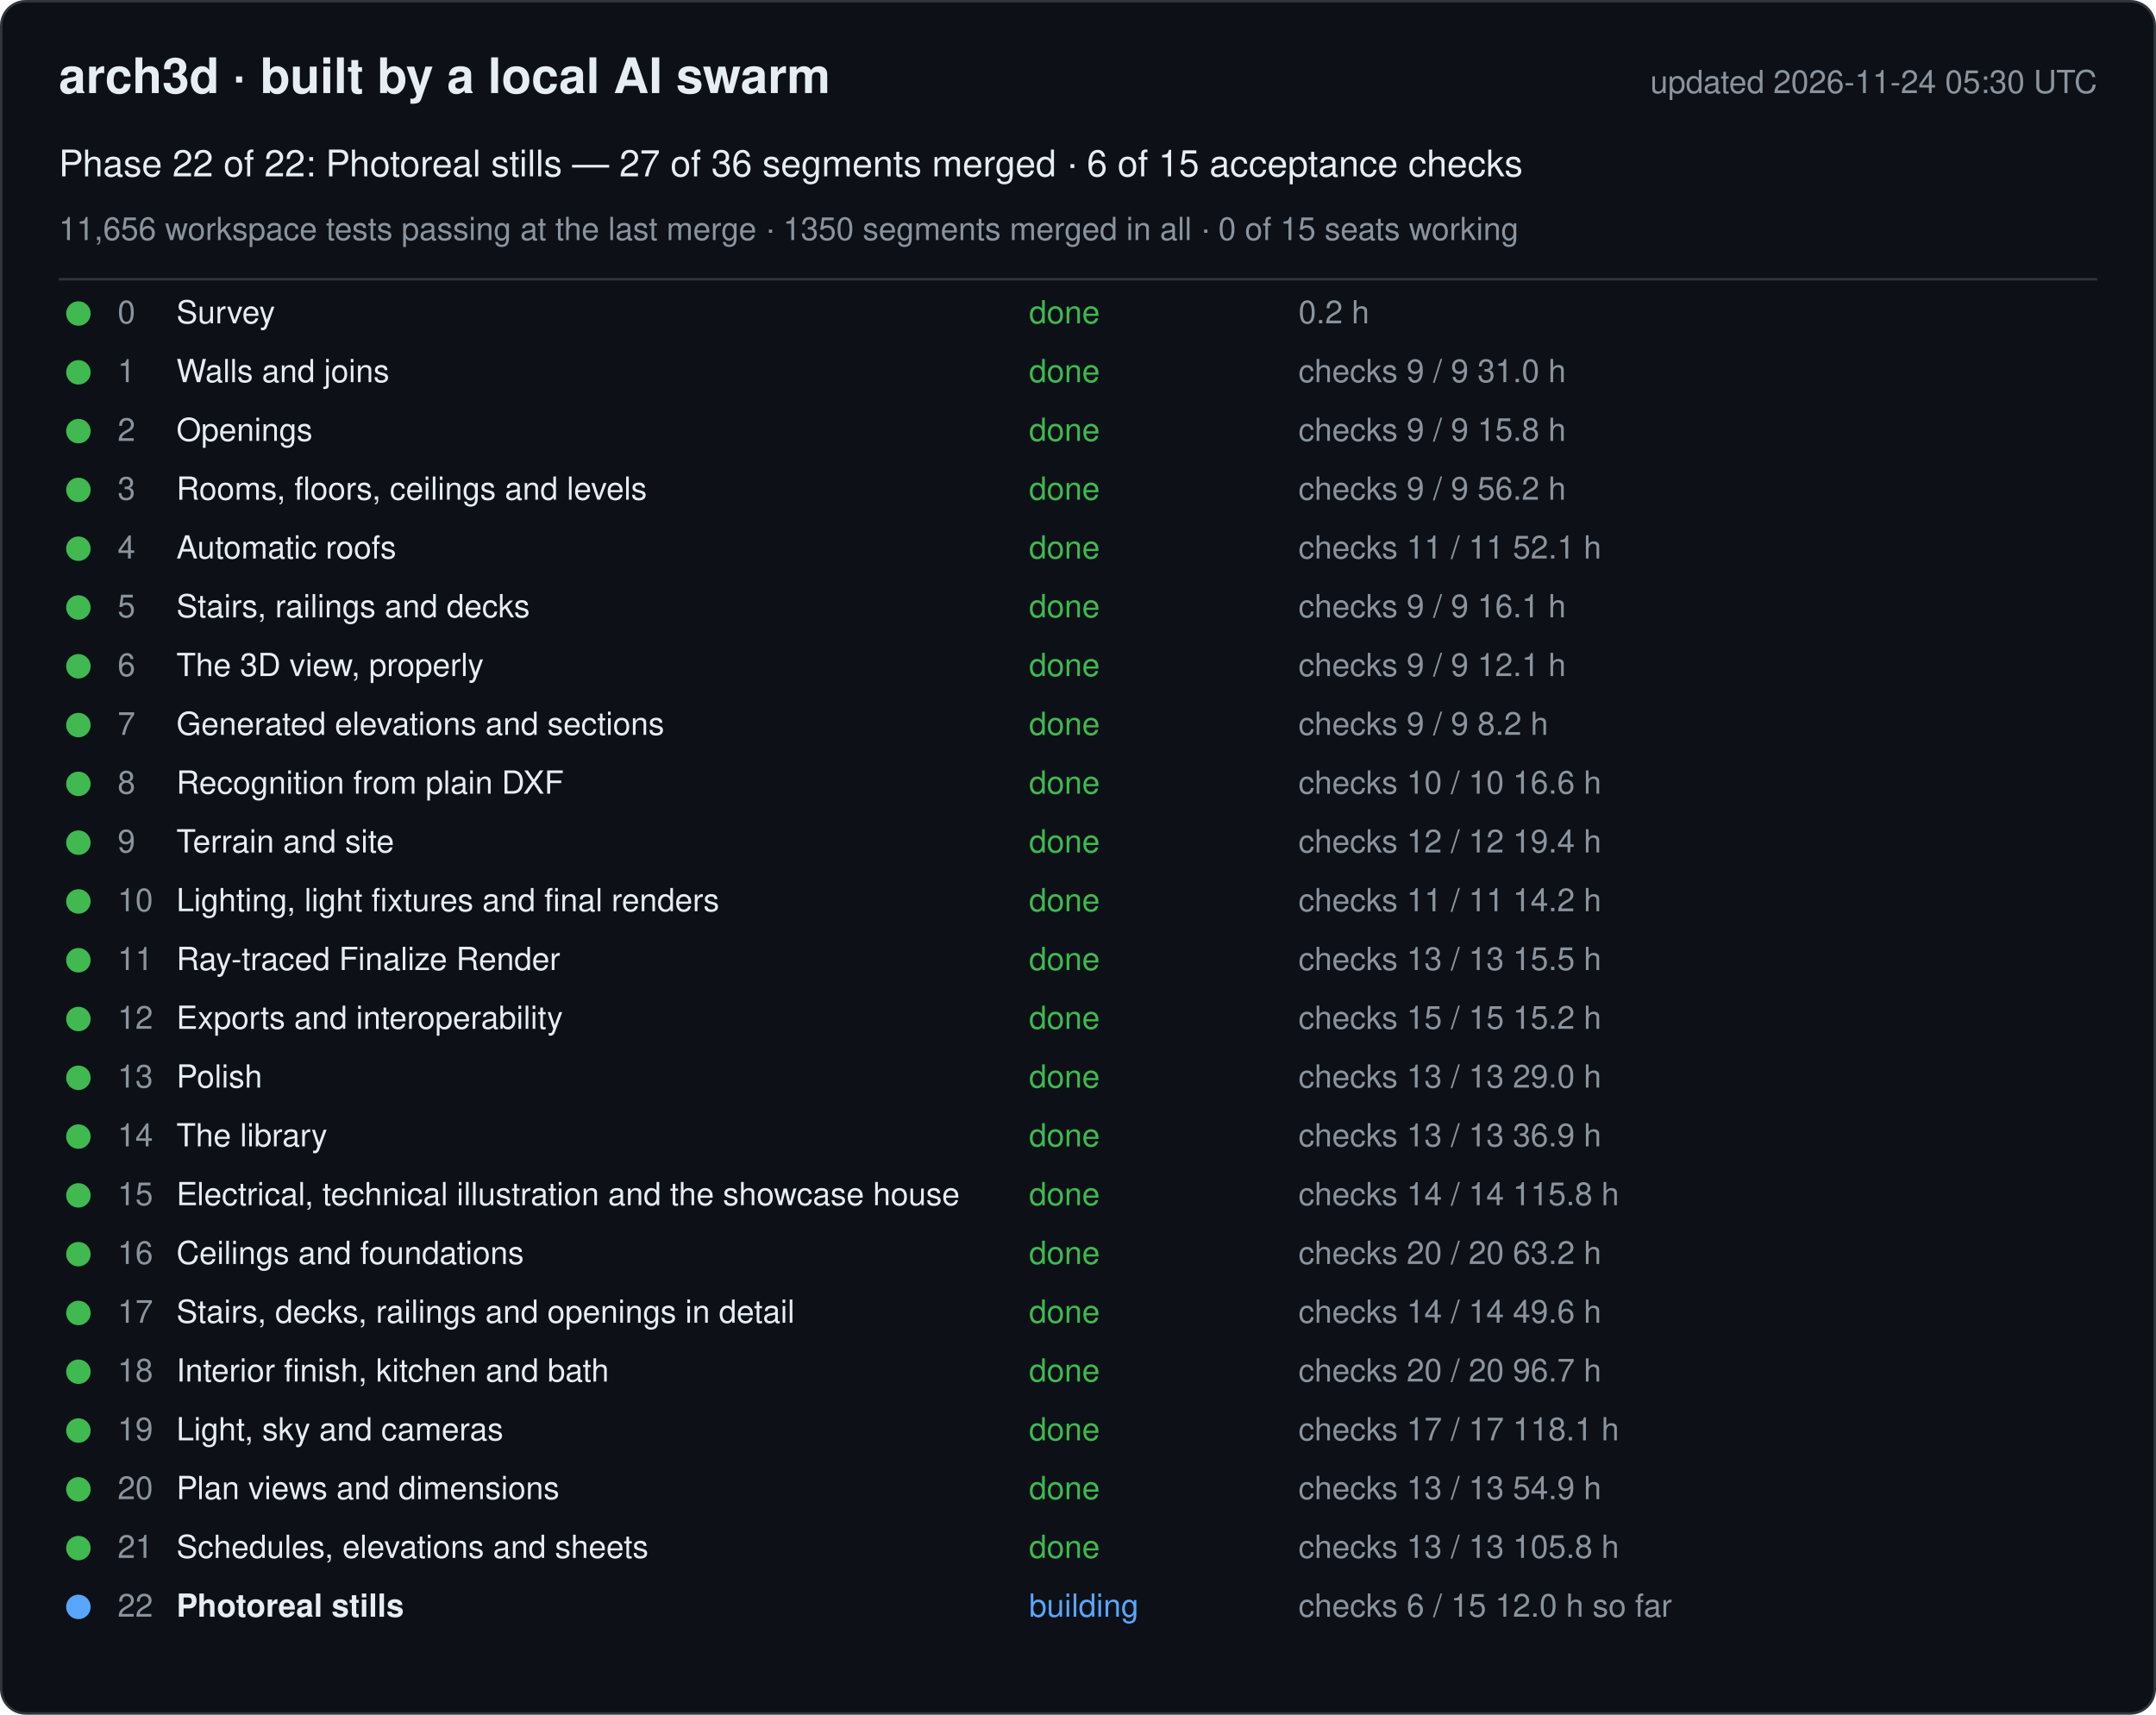
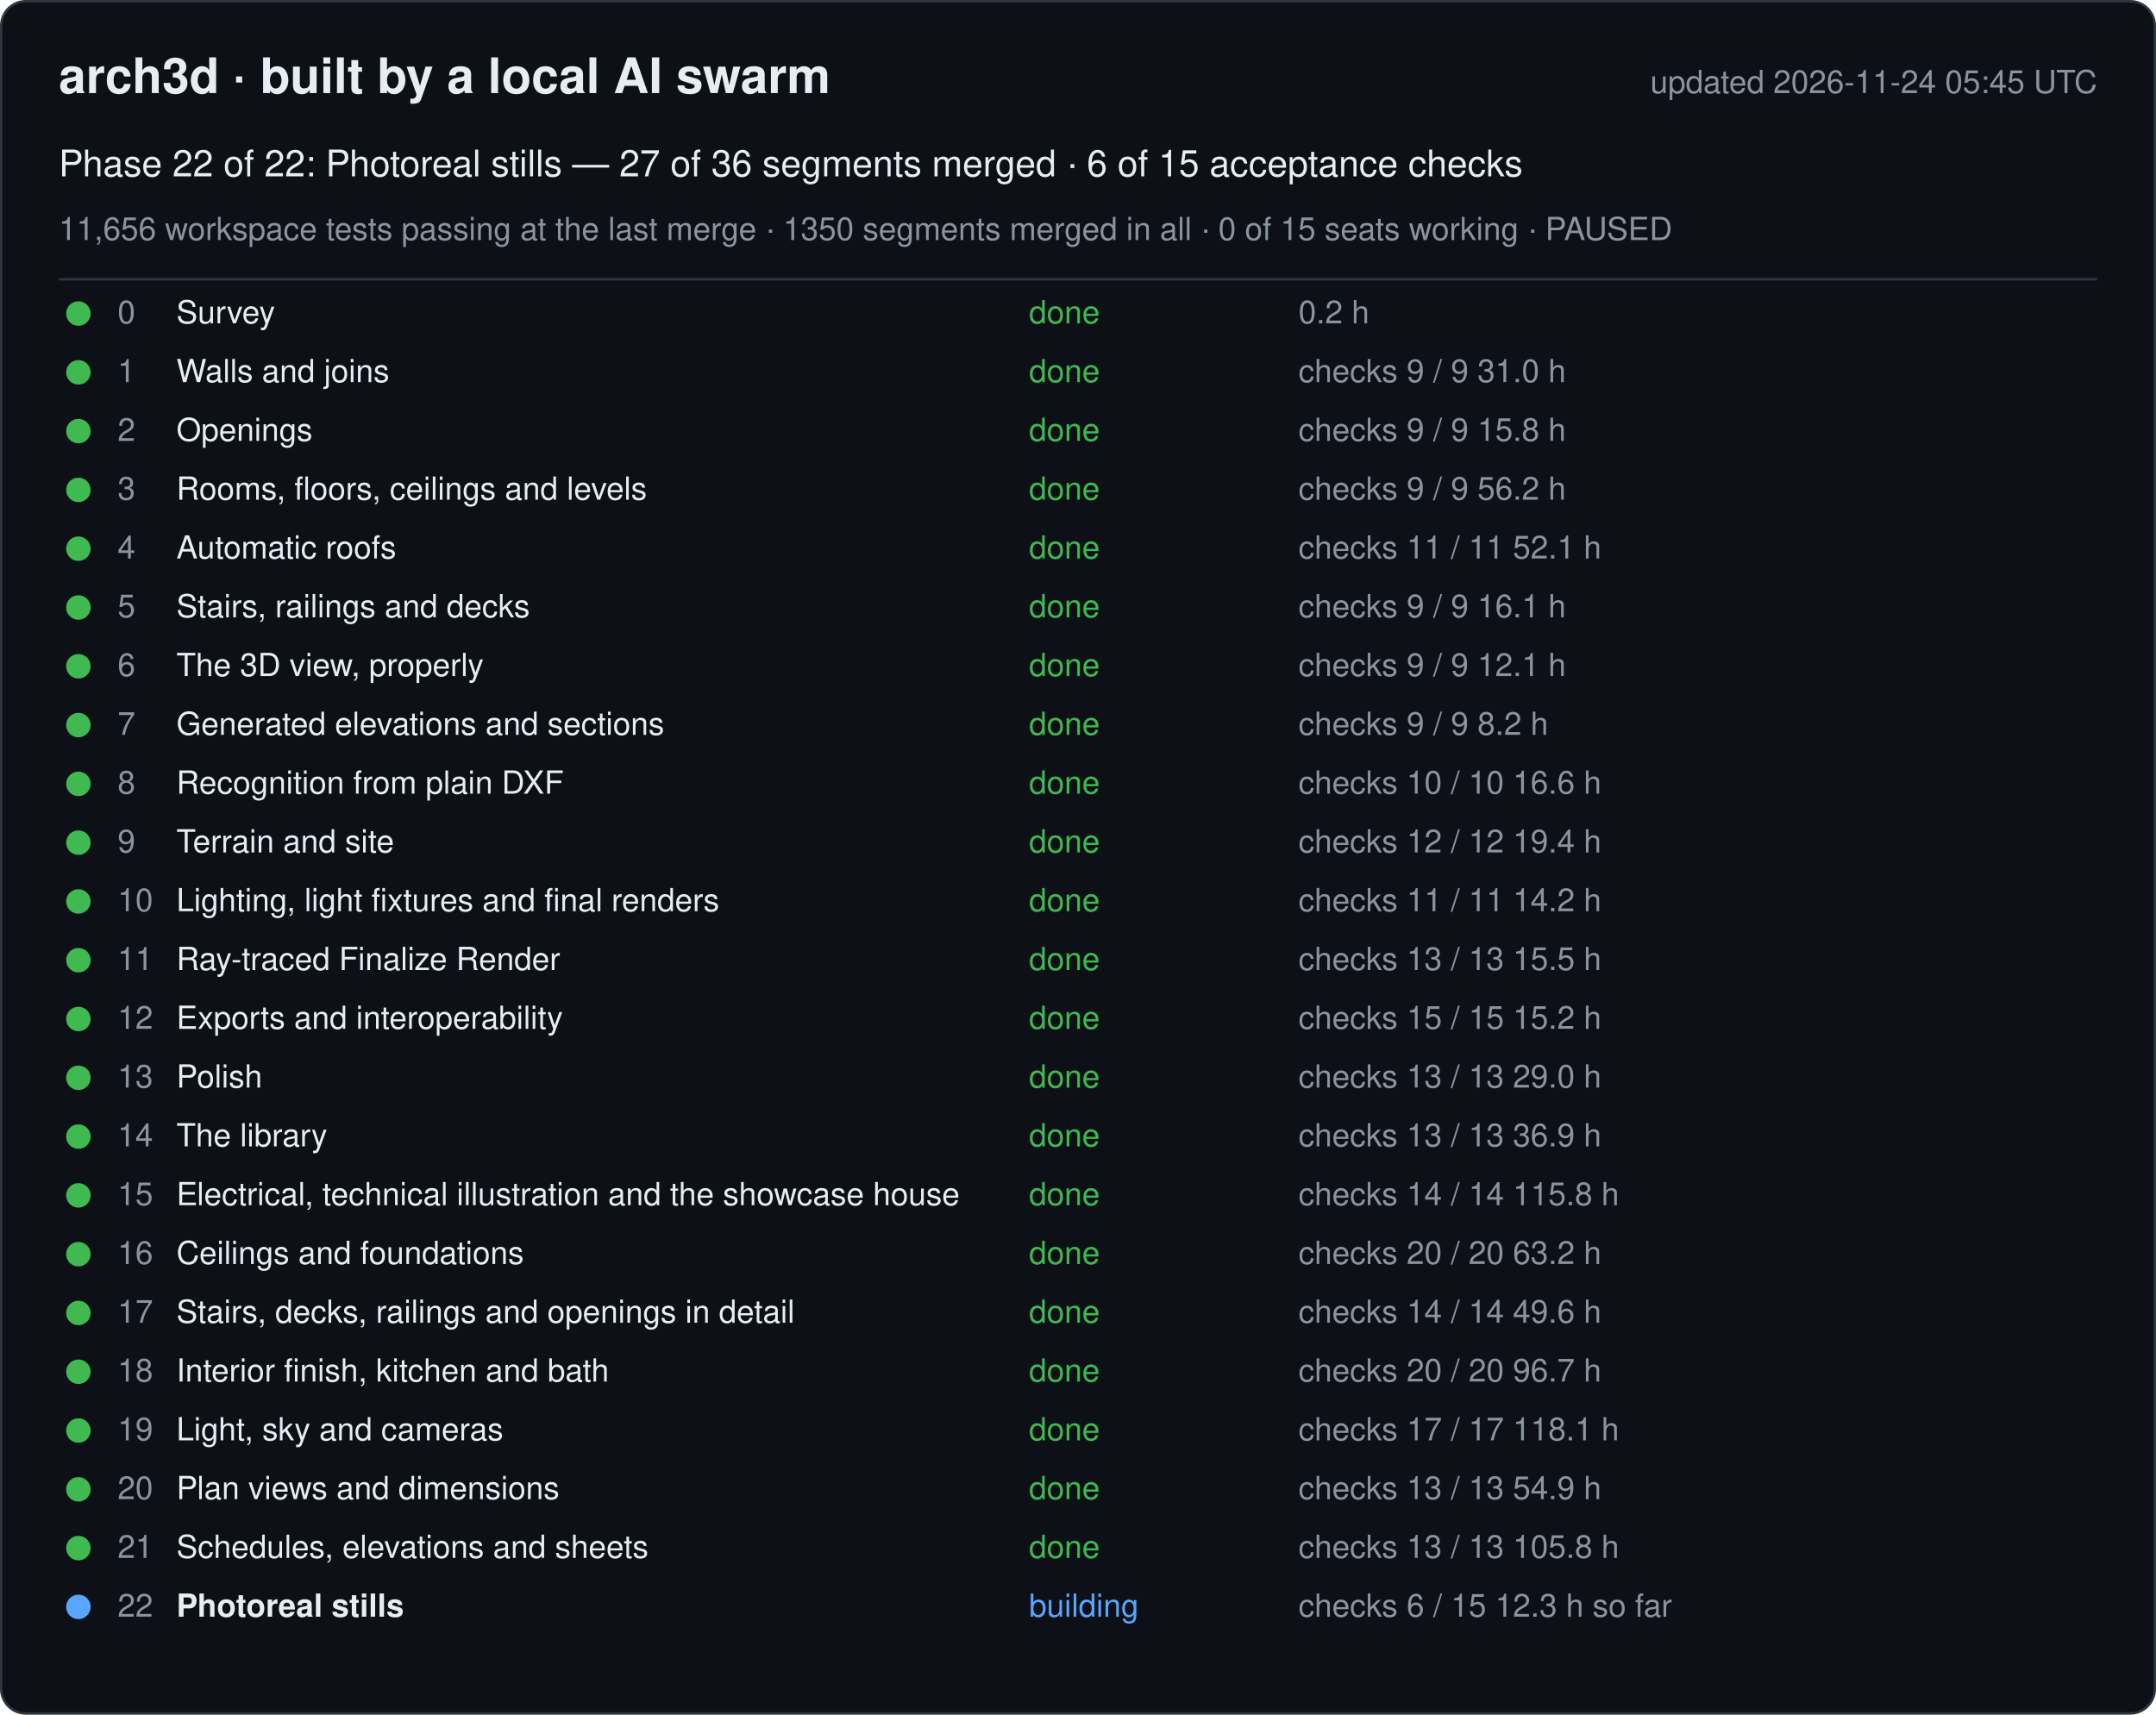
<svg xmlns="http://www.w3.org/2000/svg" width="880" height="700" viewBox="0 0 880 700" font-family="-apple-system, Segoe UI, Helvetica, Arial, sans-serif">
  <rect x="0.5" y="0.5" width="879" height="699" rx="10" fill="#0d1117" stroke="#30363d" />
  <text x="24" y="38" font-size="20" font-weight="600" fill="#e6edf3">arch3d · built by a local AI swarm</text>
-   <text x="856" y="38" font-size="13" fill="#8b949e" text-anchor="end">updated 2026-11-24 05:30 UTC</text>
+   <text x="856" y="38" font-size="13" fill="#8b949e" text-anchor="end">updated 2026-11-24 05:45 UTC</text>
  <text x="24" y="72" font-size="15" fill="#e6edf3">Phase 22 of 22: Photoreal stills — 27 of 36 segments merged · 6 of 15 acceptance checks</text>
-   <text x="24" y="98" font-size="13" fill="#8b949e">11,656 workspace tests passing at the last merge · 1350 segments merged in all · 0 of 15 seats working</text>
+   <text x="24" y="98" font-size="13" fill="#8b949e">11,656 workspace tests passing at the last merge · 1350 segments merged in all · 0 of 15 seats working · PAUSED</text>
  <line x1="24" y1="114" x2="856" y2="114" stroke="#30363d" />
  <g data-phase="0">
    <circle cx="32" cy="128" r="5" fill="#3fb950" />
    <text x="48" y="132" font-size="13" fill="#8b949e">0</text>
    <text x="72" y="132" font-size="13" fill="#e6edf3">Survey</text>
    <text x="420" y="132" font-size="13" fill="#3fb950">done</text>
    <text x="530" y="132" font-size="13" fill="#8b949e">0.2 h</text>
  </g>
  <g data-phase="1">
    <circle cx="32" cy="152" r="5" fill="#3fb950" />
    <text x="48" y="156" font-size="13" fill="#8b949e">1</text>
    <text x="72" y="156" font-size="13" fill="#e6edf3">Walls and joins</text>
    <text x="420" y="156" font-size="13" fill="#3fb950">done</text>
    <text x="530" y="156" font-size="13" fill="#8b949e">checks 9 / 9   31.0 h</text>
  </g>
  <g data-phase="2">
    <circle cx="32" cy="176" r="5" fill="#3fb950" />
    <text x="48" y="180" font-size="13" fill="#8b949e">2</text>
    <text x="72" y="180" font-size="13" fill="#e6edf3">Openings</text>
    <text x="420" y="180" font-size="13" fill="#3fb950">done</text>
    <text x="530" y="180" font-size="13" fill="#8b949e">checks 9 / 9   15.8 h</text>
  </g>
  <g data-phase="3">
    <circle cx="32" cy="200" r="5" fill="#3fb950" />
    <text x="48" y="204" font-size="13" fill="#8b949e">3</text>
    <text x="72" y="204" font-size="13" fill="#e6edf3">Rooms, floors, ceilings and levels</text>
    <text x="420" y="204" font-size="13" fill="#3fb950">done</text>
    <text x="530" y="204" font-size="13" fill="#8b949e">checks 9 / 9   56.2 h</text>
  </g>
  <g data-phase="4">
    <circle cx="32" cy="224" r="5" fill="#3fb950" />
    <text x="48" y="228" font-size="13" fill="#8b949e">4</text>
    <text x="72" y="228" font-size="13" fill="#e6edf3">Automatic roofs</text>
    <text x="420" y="228" font-size="13" fill="#3fb950">done</text>
    <text x="530" y="228" font-size="13" fill="#8b949e">checks 11 / 11   52.1 h</text>
  </g>
  <g data-phase="5">
    <circle cx="32" cy="248" r="5" fill="#3fb950" />
    <text x="48" y="252" font-size="13" fill="#8b949e">5</text>
    <text x="72" y="252" font-size="13" fill="#e6edf3">Stairs, railings and decks</text>
    <text x="420" y="252" font-size="13" fill="#3fb950">done</text>
    <text x="530" y="252" font-size="13" fill="#8b949e">checks 9 / 9   16.1 h</text>
  </g>
  <g data-phase="6">
    <circle cx="32" cy="272" r="5" fill="#3fb950" />
    <text x="48" y="276" font-size="13" fill="#8b949e">6</text>
    <text x="72" y="276" font-size="13" fill="#e6edf3">The 3D view, properly</text>
    <text x="420" y="276" font-size="13" fill="#3fb950">done</text>
    <text x="530" y="276" font-size="13" fill="#8b949e">checks 9 / 9   12.1 h</text>
  </g>
  <g data-phase="7">
    <circle cx="32" cy="296" r="5" fill="#3fb950" />
    <text x="48" y="300" font-size="13" fill="#8b949e">7</text>
    <text x="72" y="300" font-size="13" fill="#e6edf3">Generated elevations and sections</text>
    <text x="420" y="300" font-size="13" fill="#3fb950">done</text>
    <text x="530" y="300" font-size="13" fill="#8b949e">checks 9 / 9   8.2 h</text>
  </g>
  <g data-phase="8">
    <circle cx="32" cy="320" r="5" fill="#3fb950" />
    <text x="48" y="324" font-size="13" fill="#8b949e">8</text>
    <text x="72" y="324" font-size="13" fill="#e6edf3">Recognition from plain DXF</text>
    <text x="420" y="324" font-size="13" fill="#3fb950">done</text>
    <text x="530" y="324" font-size="13" fill="#8b949e">checks 10 / 10   16.6 h</text>
  </g>
  <g data-phase="9">
    <circle cx="32" cy="344" r="5" fill="#3fb950" />
    <text x="48" y="348" font-size="13" fill="#8b949e">9</text>
    <text x="72" y="348" font-size="13" fill="#e6edf3">Terrain and site</text>
    <text x="420" y="348" font-size="13" fill="#3fb950">done</text>
    <text x="530" y="348" font-size="13" fill="#8b949e">checks 12 / 12   19.4 h</text>
  </g>
  <g data-phase="10">
    <circle cx="32" cy="368" r="5" fill="#3fb950" />
    <text x="48" y="372" font-size="13" fill="#8b949e">10</text>
    <text x="72" y="372" font-size="13" fill="#e6edf3">Lighting, light fixtures and final renders</text>
    <text x="420" y="372" font-size="13" fill="#3fb950">done</text>
    <text x="530" y="372" font-size="13" fill="#8b949e">checks 11 / 11   14.2 h</text>
  </g>
  <g data-phase="11">
    <circle cx="32" cy="392" r="5" fill="#3fb950" />
    <text x="48" y="396" font-size="13" fill="#8b949e">11</text>
    <text x="72" y="396" font-size="13" fill="#e6edf3">Ray-traced Finalize Render</text>
    <text x="420" y="396" font-size="13" fill="#3fb950">done</text>
    <text x="530" y="396" font-size="13" fill="#8b949e">checks 13 / 13   15.5 h</text>
  </g>
  <g data-phase="12">
    <circle cx="32" cy="416" r="5" fill="#3fb950" />
    <text x="48" y="420" font-size="13" fill="#8b949e">12</text>
    <text x="72" y="420" font-size="13" fill="#e6edf3">Exports and interoperability</text>
    <text x="420" y="420" font-size="13" fill="#3fb950">done</text>
    <text x="530" y="420" font-size="13" fill="#8b949e">checks 15 / 15   15.2 h</text>
  </g>
  <g data-phase="13">
    <circle cx="32" cy="440" r="5" fill="#3fb950" />
    <text x="48" y="444" font-size="13" fill="#8b949e">13</text>
    <text x="72" y="444" font-size="13" fill="#e6edf3">Polish</text>
    <text x="420" y="444" font-size="13" fill="#3fb950">done</text>
    <text x="530" y="444" font-size="13" fill="#8b949e">checks 13 / 13   29.0 h</text>
  </g>
  <g data-phase="14">
    <circle cx="32" cy="464" r="5" fill="#3fb950" />
    <text x="48" y="468" font-size="13" fill="#8b949e">14</text>
    <text x="72" y="468" font-size="13" fill="#e6edf3">The library</text>
    <text x="420" y="468" font-size="13" fill="#3fb950">done</text>
    <text x="530" y="468" font-size="13" fill="#8b949e">checks 13 / 13   36.9 h</text>
  </g>
  <g data-phase="15">
    <circle cx="32" cy="488" r="5" fill="#3fb950" />
    <text x="48" y="492" font-size="13" fill="#8b949e">15</text>
    <text x="72" y="492" font-size="13" fill="#e6edf3">Electrical, technical illustration and the showcase house</text>
    <text x="420" y="492" font-size="13" fill="#3fb950">done</text>
    <text x="530" y="492" font-size="13" fill="#8b949e">checks 14 / 14   115.8 h</text>
  </g>
  <g data-phase="16">
    <circle cx="32" cy="512" r="5" fill="#3fb950" />
    <text x="48" y="516" font-size="13" fill="#8b949e">16</text>
    <text x="72" y="516" font-size="13" fill="#e6edf3">Ceilings and foundations</text>
    <text x="420" y="516" font-size="13" fill="#3fb950">done</text>
    <text x="530" y="516" font-size="13" fill="#8b949e">checks 20 / 20   63.2 h</text>
  </g>
  <g data-phase="17">
    <circle cx="32" cy="536" r="5" fill="#3fb950" />
    <text x="48" y="540" font-size="13" fill="#8b949e">17</text>
    <text x="72" y="540" font-size="13" fill="#e6edf3">Stairs, decks, railings and openings in detail</text>
    <text x="420" y="540" font-size="13" fill="#3fb950">done</text>
    <text x="530" y="540" font-size="13" fill="#8b949e">checks 14 / 14   49.6 h</text>
  </g>
  <g data-phase="18">
    <circle cx="32" cy="560" r="5" fill="#3fb950" />
    <text x="48" y="564" font-size="13" fill="#8b949e">18</text>
    <text x="72" y="564" font-size="13" fill="#e6edf3">Interior finish, kitchen and bath</text>
    <text x="420" y="564" font-size="13" fill="#3fb950">done</text>
    <text x="530" y="564" font-size="13" fill="#8b949e">checks 20 / 20   96.7 h</text>
  </g>
  <g data-phase="19">
    <circle cx="32" cy="584" r="5" fill="#3fb950" />
    <text x="48" y="588" font-size="13" fill="#8b949e">19</text>
    <text x="72" y="588" font-size="13" fill="#e6edf3">Light, sky and cameras</text>
    <text x="420" y="588" font-size="13" fill="#3fb950">done</text>
    <text x="530" y="588" font-size="13" fill="#8b949e">checks 17 / 17   118.1 h</text>
  </g>
  <g data-phase="20">
    <circle cx="32" cy="608" r="5" fill="#3fb950" />
    <text x="48" y="612" font-size="13" fill="#8b949e">20</text>
    <text x="72" y="612" font-size="13" fill="#e6edf3">Plan views and dimensions</text>
    <text x="420" y="612" font-size="13" fill="#3fb950">done</text>
    <text x="530" y="612" font-size="13" fill="#8b949e">checks 13 / 13   54.9 h</text>
  </g>
  <g data-phase="21">
    <circle cx="32" cy="632" r="5" fill="#3fb950" />
    <text x="48" y="636" font-size="13" fill="#8b949e">21</text>
    <text x="72" y="636" font-size="13" fill="#e6edf3">Schedules, elevations and sheets</text>
    <text x="420" y="636" font-size="13" fill="#3fb950">done</text>
    <text x="530" y="636" font-size="13" fill="#8b949e">checks 13 / 13   105.8 h</text>
  </g>
  <g data-phase="22">
    <circle cx="32" cy="656" r="5" fill="#58a6ff" />
    <text x="48" y="660" font-size="13" fill="#8b949e">22</text>
    <text x="72" y="660" font-size="13" fill="#e6edf3" font-weight="600">Photoreal stills</text>
    <text x="420" y="660" font-size="13" fill="#58a6ff">building</text>
-     <text x="530" y="660" font-size="13" fill="#8b949e">checks 6 / 15   12.0 h so far</text>
+     <text x="530" y="660" font-size="13" fill="#8b949e">checks 6 / 15   12.3 h so far</text>
  </g>
</svg>
